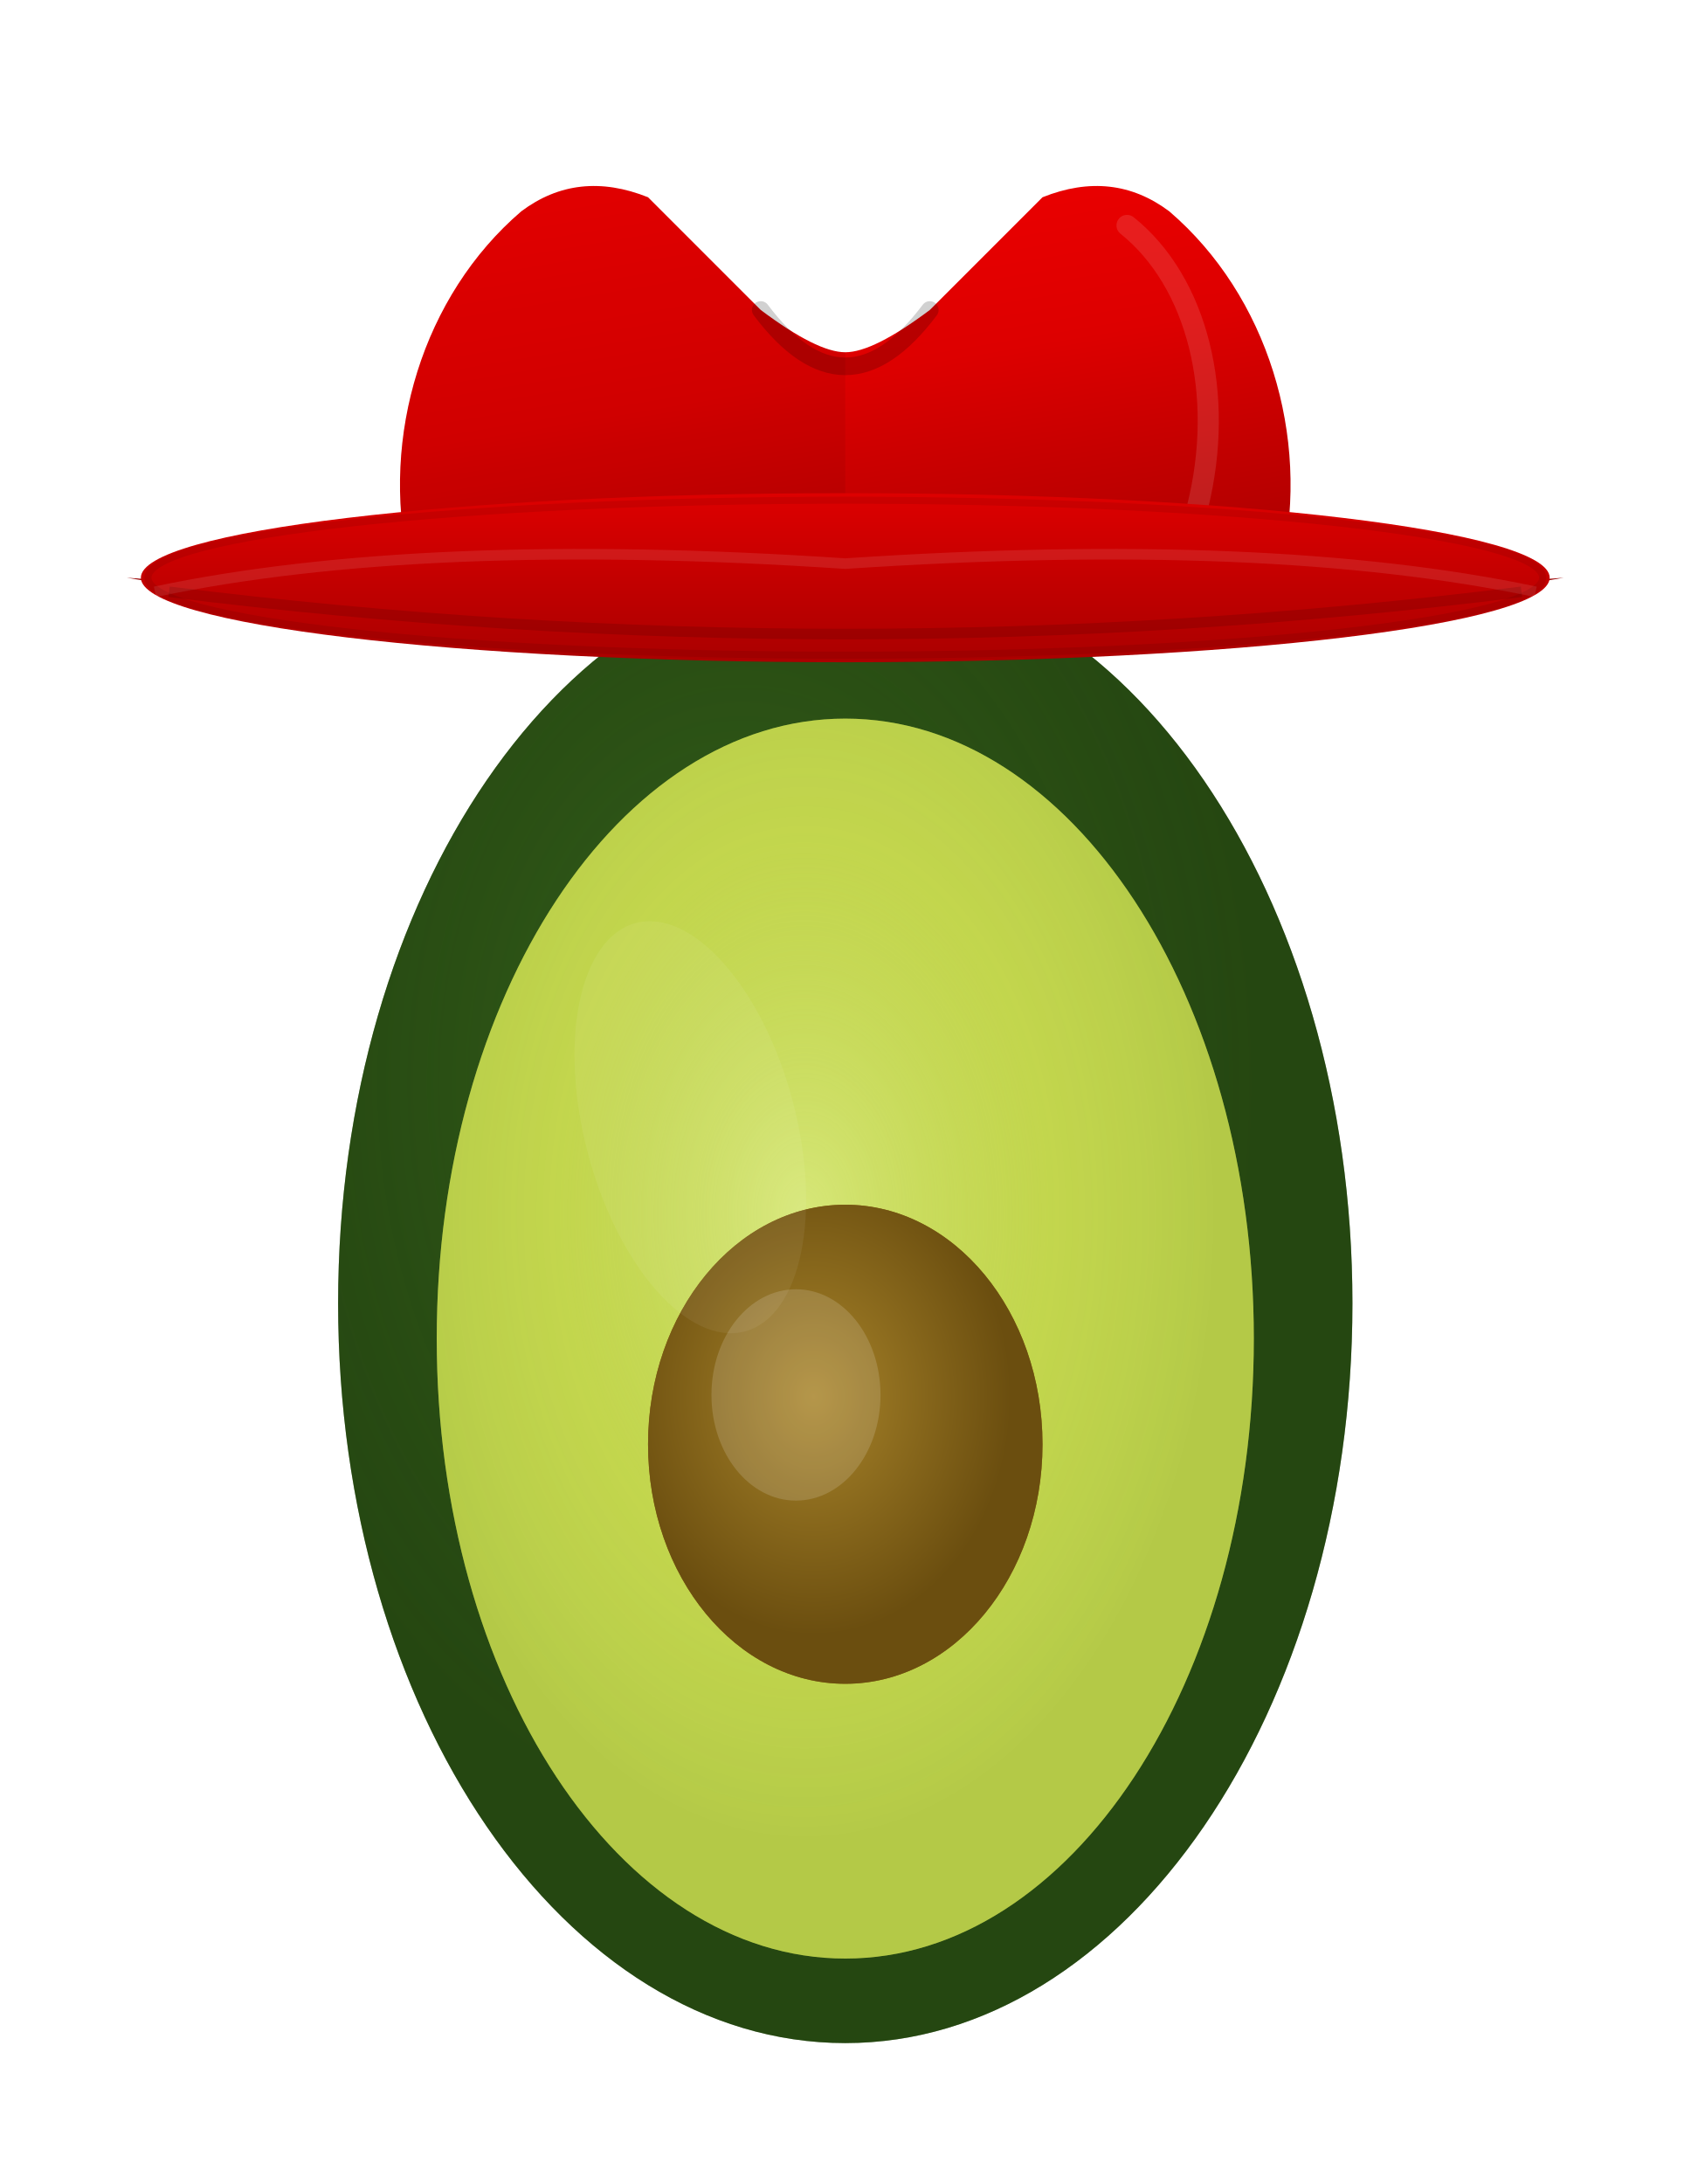
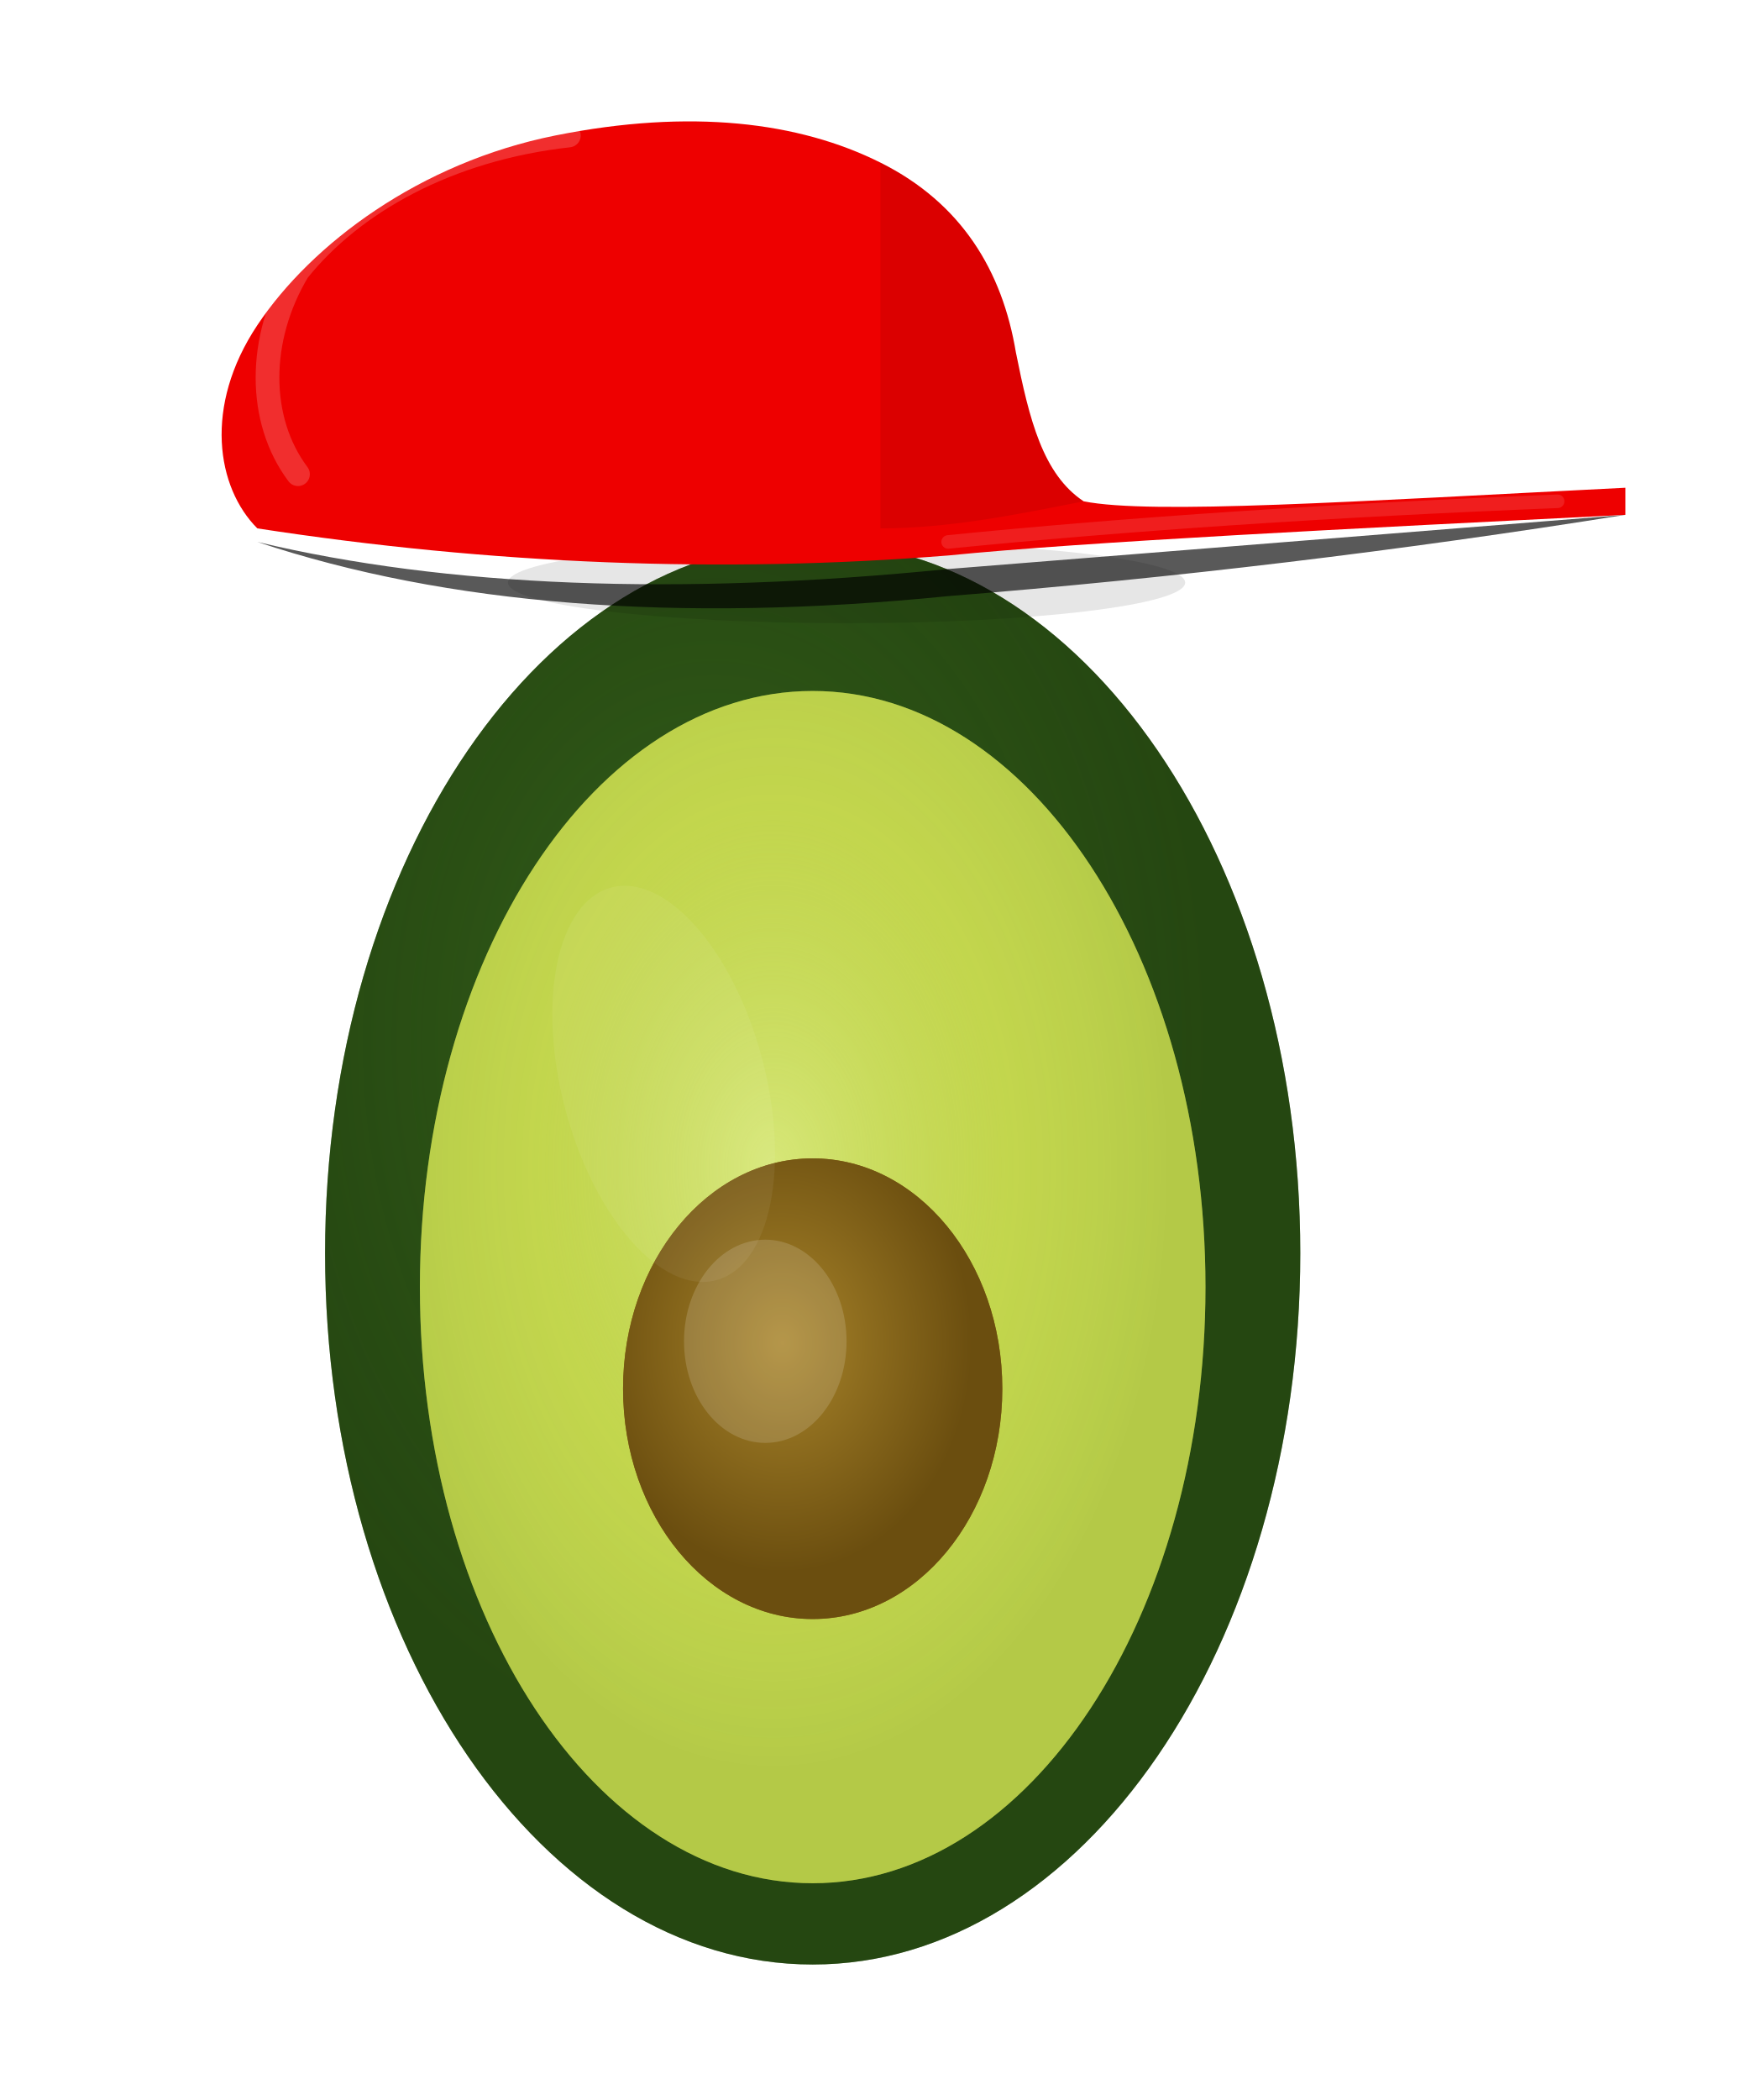
- <svg xmlns="http://www.w3.org/2000/svg" viewBox="0 0 240 310" width="240" height="310">
+ <svg xmlns="http://www.w3.org/2000/svg" viewBox="0 0 260 310" width="260" height="310">
  <defs>
    <radialGradient id="afSkin" cx="40%" cy="35%">
      <stop offset="0%" stop-color="#3a6b1e" stop-opacity="0.6" />
      <stop offset="100%" stop-color="#1a3a0a" stop-opacity="0.4" />
    </radialGradient>
    <radialGradient id="afFlesh" cx="45%" cy="40%">
      <stop offset="0%" stop-color="#e8f5a3" stop-opacity="0.5" />
      <stop offset="60%" stop-color="#b5c94a" stop-opacity="0.2" />
      <stop offset="100%" stop-color="#8ba83a" stop-opacity="0.3" />
    </radialGradient>
    <radialGradient id="afPit" cx="42%" cy="40%">
      <stop offset="0%" stop-color="#a8842a" />
      <stop offset="100%" stop-color="#6b4e0f" />
    </radialGradient>
-     <linearGradient id="crownGrad" x1="0.3" y1="0" x2="0.7" y2="1">
-       <stop offset="0%" stop-color="#EE0000" />
-       <stop offset="50%" stop-color="#DD0000" />
-       <stop offset="100%" stop-color="#B30000" />
-     </linearGradient>
-     <linearGradient id="brimTop" x1="0" y1="0" x2="0" y2="1">
-       <stop offset="0%" stop-color="#DD0000" />
-       <stop offset="100%" stop-color="#AA0000" />
-     </linearGradient>
-     <linearGradient id="brimUnder" x1="0" y1="0" x2="0" y2="1">
-       <stop offset="0%" stop-color="#990000" />
-       <stop offset="100%" stop-color="#700000" />
-     </linearGradient>
  </defs>
  <ellipse cx="120" cy="185" rx="72" ry="105" fill="#2d5016" />
  <ellipse cx="120" cy="185" rx="72" ry="105" fill="url(#afSkin)" />
  <ellipse cx="120" cy="190" rx="58" ry="88" fill="#c6d94e" />
  <ellipse cx="120" cy="190" rx="58" ry="88" fill="url(#afFlesh)" />
  <ellipse cx="120" cy="205" rx="28" ry="34" fill="#8B6914" />
  <ellipse cx="120" cy="205" rx="28" ry="34" fill="url(#afPit)" />
  <ellipse cx="113" cy="198" rx="12" ry="15" fill="rgba(255,255,255,0.15)" />
  <ellipse cx="98" cy="160" rx="15" ry="30" fill="rgba(255,255,255,0.06)" transform="rotate(-15 98 160)" />
-   <ellipse cx="120" cy="87" rx="52" ry="7" fill="rgba(0,0,0,0.10)" />
-   <path d="M 18,82 Q 120,100 222,82 Q 120,90 18,82 Z" fill="url(#brimUnder)" />
-   <path d="     M 58,80     C 54,62 60,42 74,30     Q 82,24 92,28     L 108,44     Q 116,50 120,50     Q 124,50 132,44     L 148,28     Q 158,24 166,30     C 180,42 186,62 182,80     Z   " fill="url(#crownGrad)" />
-   <path d="     M 58,80     C 54,62 60,42 74,30     Q 82,24 92,28     L 108,44     Q 116,50 120,50     L 120,80 Z   " fill="rgba(0,0,0,0.06)" />
-   <path d="M 170,72 C 174,56 170,40 160,32" fill="none" stroke="rgba(255,255,255,0.12)" stroke-width="3" stroke-linecap="round" />
-   <path d="M 108,44 Q 114,52 120,52 Q 126,52 132,44" fill="none" stroke="rgba(0,0,0,0.18)" stroke-width="2.5" stroke-linecap="round" />
-   <path d="     M 60,76     Q 120,68 180,76     L 180,80     Q 120,72 60,80     Z   " fill="#1a1a1a" opacity="0.5" />
-   <ellipse cx="120" cy="82" rx="100" ry="12" fill="url(#brimTop)" />
-   <path d="M 22,84 Q 60,76 120,80 Q 180,76 218,84" fill="none" stroke="rgba(255,255,255,0.10)" stroke-width="1.5" />
-   <ellipse cx="120" cy="82" rx="99" ry="11" fill="none" stroke="rgba(0,0,0,0.08)" stroke-width="1" />
-   <path d="M 24,84 Q 120,96 216,84" fill="none" stroke="rgba(0,0,0,0.12)" stroke-width="1.5" />
+   <ellipse cx="125" cy="86" rx="50" ry="6" fill="rgba(0,0,0,0.10)" />
+   <path d="     M 38,80     Q 80,90 140,84     Q 190,80 240,76     Q 190,84 140,88     Q 80,94 38,80     Z   " fill="#000" opacity="0.65" />
+   <path d="     M 38,78     C 32,72 30,60 38,48     C 46,36 62,24 82,20     C 102,16 118,18 130,24     C 142,30 148,40 150,52     C 152,62 154,70 160,74     C 170,76 200,74 240,72     L 240,76     C 200,78 160,80 140,82     Q 90,86 38,78     Z   " fill="#EE0000" />
+   <path d="     M 44,70     C 38,62 38,50 44,40     C 52,30 66,22 84,20   " fill="none" stroke="rgba(255,255,255,0.18)" stroke-width="3.5" stroke-linecap="round" />
+   <path d="     M 130,24     C 142,30 148,40 150,52     C 152,62 154,70 160,74     C 150,76 140,78 130,78     L 130,24     Z   " fill="rgba(0,0,0,0.08)" />
+   <path d="     M 140,80     Q 180,76 230,74   " fill="none" stroke="rgba(255,255,255,0.12)" stroke-width="2" stroke-linecap="round" />
</svg>
